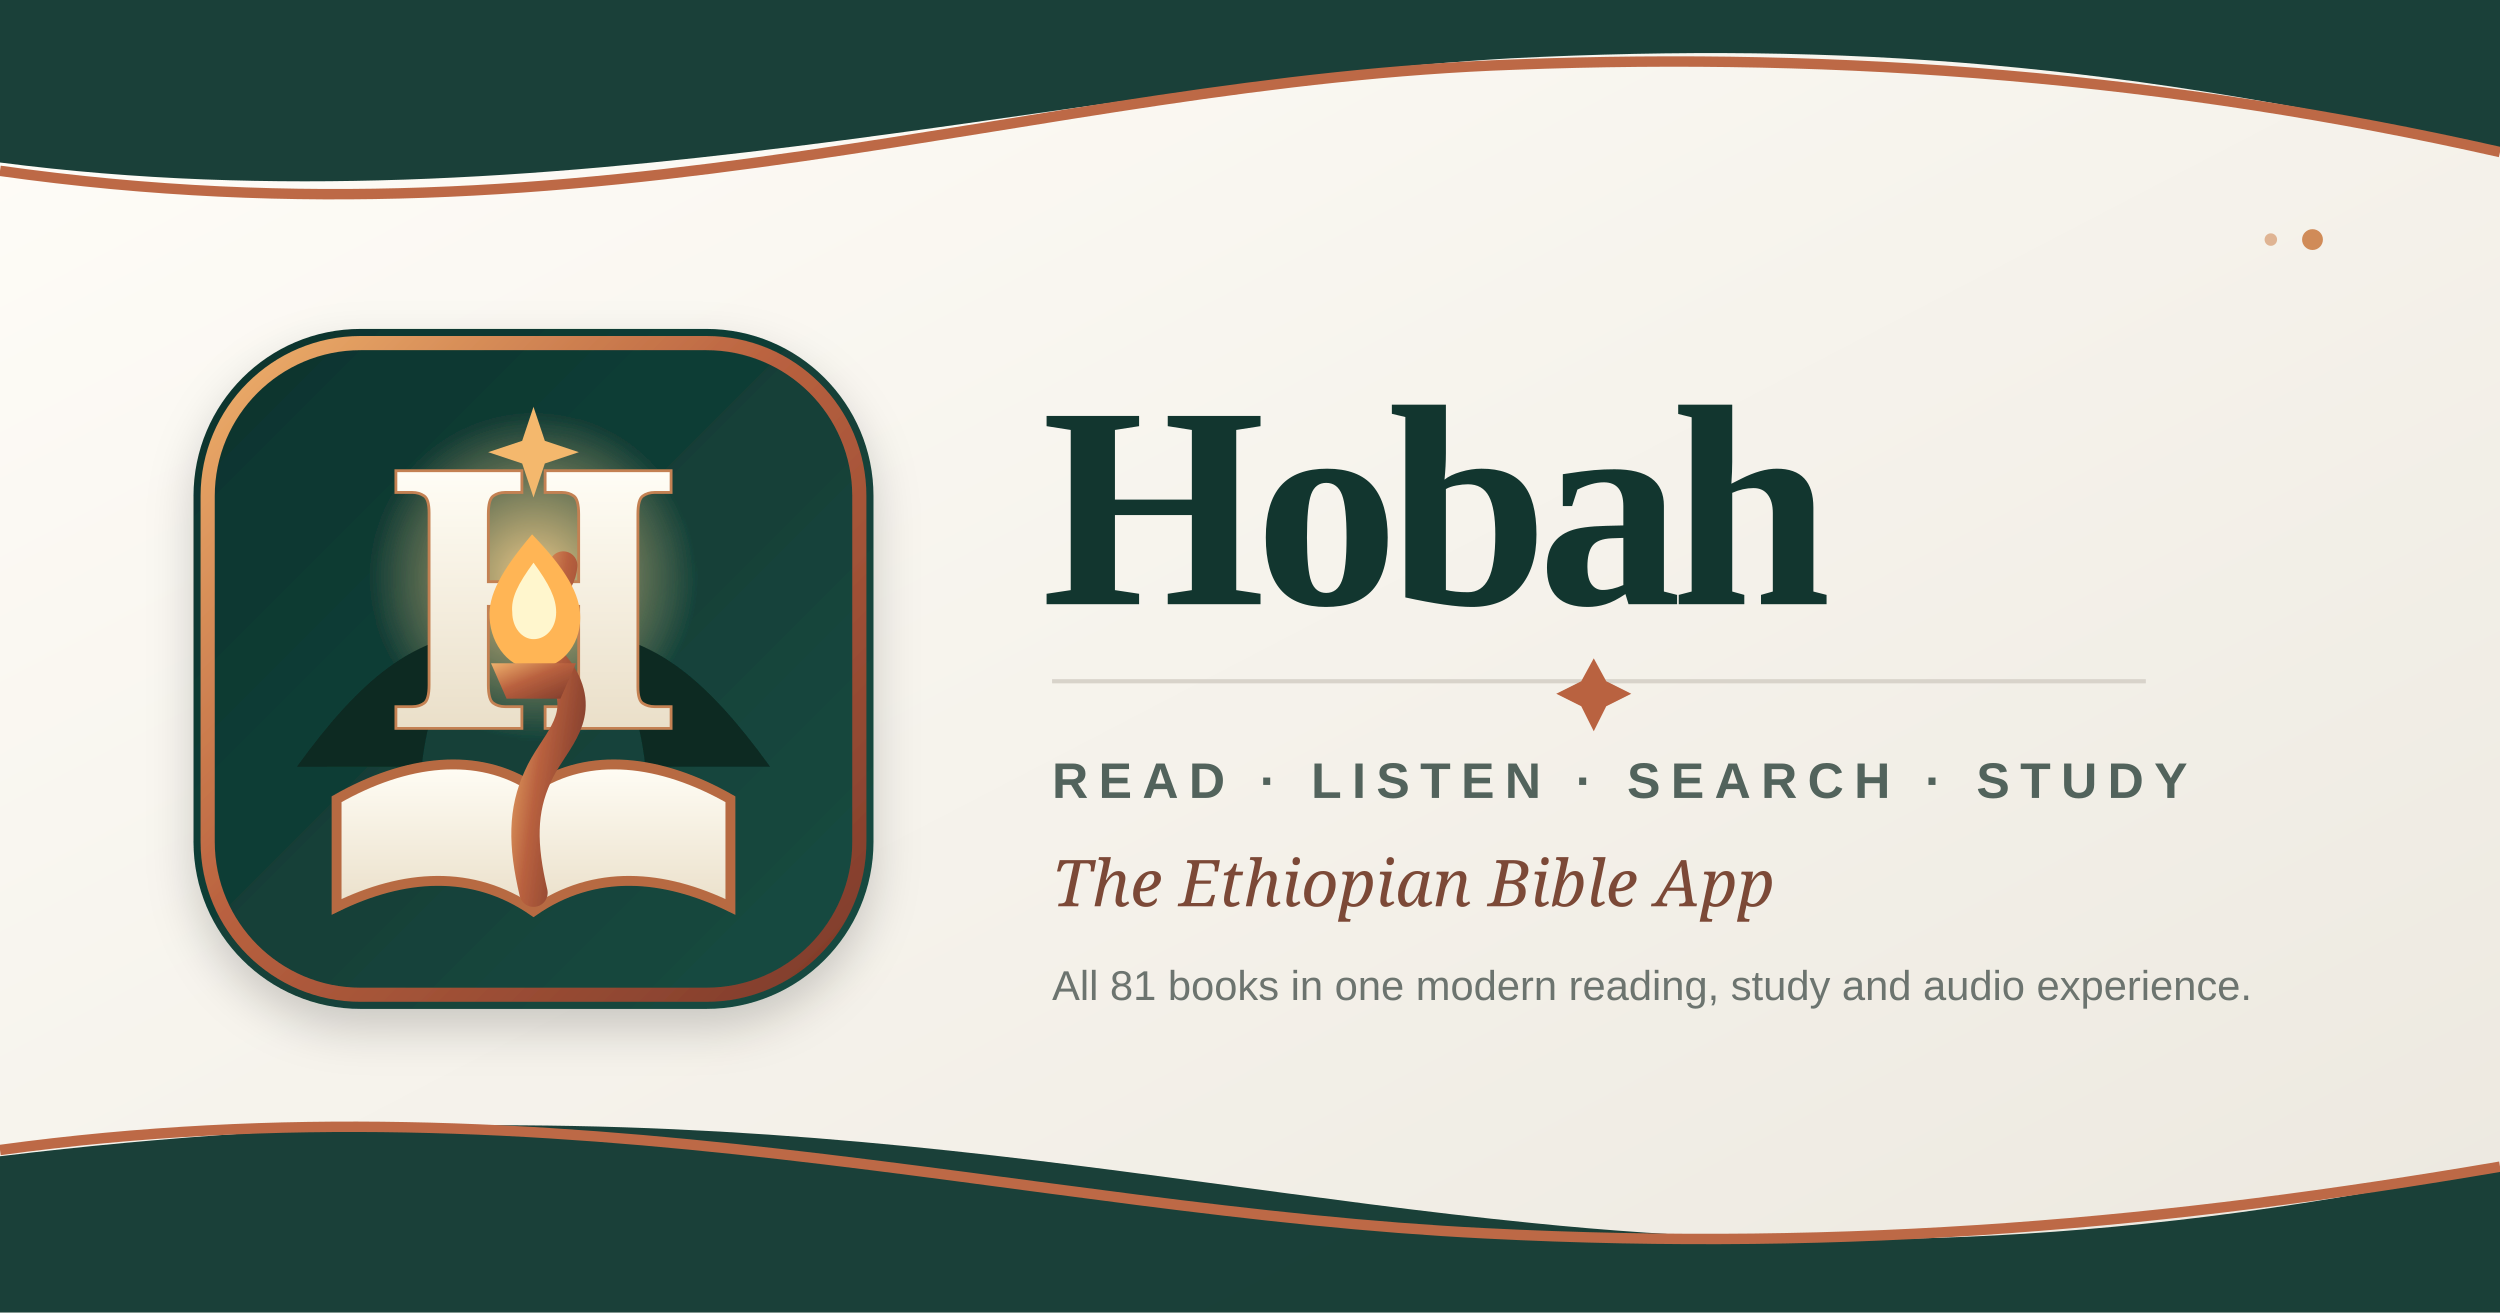
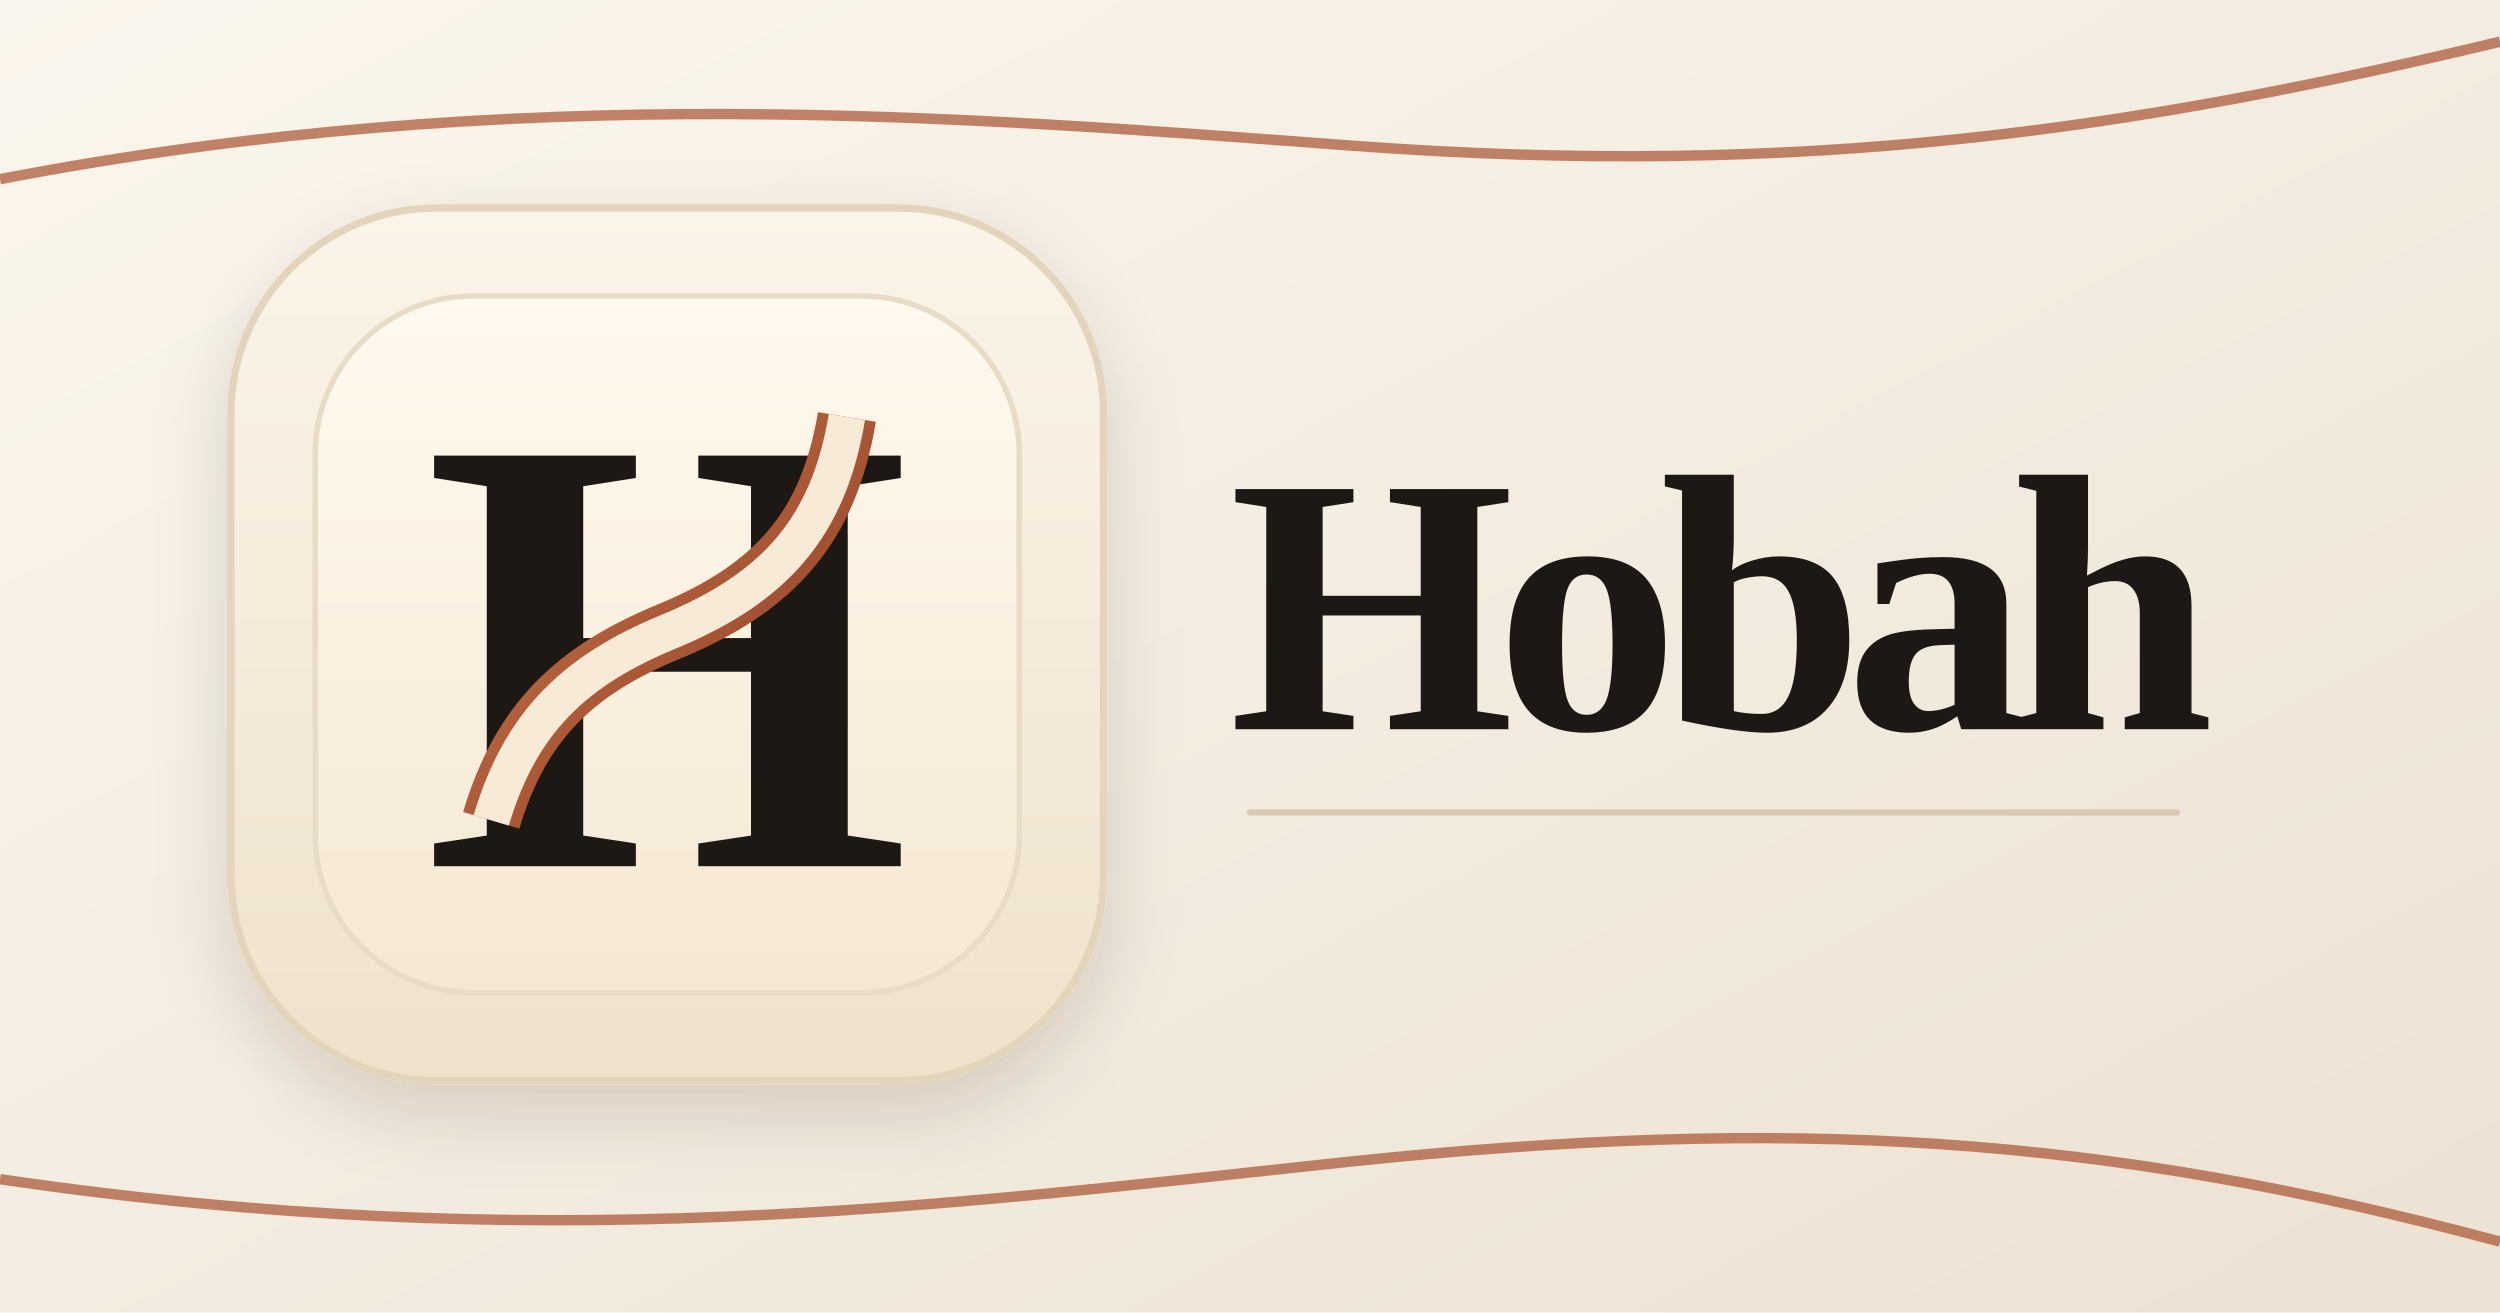
- <svg xmlns="http://www.w3.org/2000/svg" viewBox="0 0 1200 630" role="img" aria-label="Hobah — The Ethiopian Bible App">
+ <svg xmlns="http://www.w3.org/2000/svg" viewBox="0 0 1200 630" role="img" aria-label="Hobah">
  <defs>
    <linearGradient id="paper" x1="0" y1="0" x2="1" y2="1">
-       <stop stop-color="#fffdf8" />
-       <stop offset="1" stop-color="#ece8df" />
+       <stop stop-color="#FBF6ED" />
+       <stop offset="1" stop-color="#ECE2D3" />
    </linearGradient>
-     <linearGradient id="green" x1="0" y1="0" x2="1" y2="1">
-       <stop stop-color="#0d332d" />
-       <stop offset="1" stop-color="#174c42" />
+     <linearGradient id="cream" x1="0" y1="0" x2="0" y2="1">
+       <stop stop-color="#FBF4E8" />
+       <stop offset="1" stop-color="#EFE2CC" />
+     </linearGradient>
+     <linearGradient id="inner" x1="0" y1="0" x2="0" y2="1">
+       <stop stop-color="#FFF9EE" />
+       <stop offset="1" stop-color="#F5E8D3" />
    </linearGradient>
    <linearGradient id="copper" x1="0" y1="0" x2="1" y2="1">
-       <stop stop-color="#efb16c" />
-       <stop offset=".45" stop-color="#b9613f" />
-       <stop offset="1" stop-color="#7d3a2a" />
+       <stop stop-color="#C8754E" />
+       <stop offset=".55" stop-color="#A95635" />
+       <stop offset="1" stop-color="#7D3E2C" />
    </linearGradient>
-     <linearGradient id="ivory" x1="0" y1="0" x2="0" y2="1">
-       <stop stop-color="#fffdf5" />
-       <stop offset="1" stop-color="#eadfc9" />
-     </linearGradient>
-     <radialGradient id="glow">
-       <stop stop-color="#ffd48e" stop-opacity=".9" />
-       <stop offset="1" stop-color="#ffd48e" stop-opacity="0" />
-     </radialGradient>
-     <filter id="shadow" x="-40%" y="-40%" width="180%" height="180%">
-       <feDropShadow dx="0" dy="14" stdDeviation="16" flood-color="#071a16" flood-opacity=".18" />
+     <filter id="shadow" x="-30%" y="-30%" width="160%" height="160%">
+       <feDropShadow dx="0" dy="16" stdDeviation="20" flood-color="#2A1D16" flood-opacity=".14" />
    </filter>
  </defs>
  <rect width="1200" height="630" fill="url(#paper)" />
-   <path d="M0 0h1200v72C1020 30 886 20 725 28 514 40 262 112 0 78Z" fill="#153c35" opacity=".98" />
-   <path d="M0 630h1200v-70c-173 37-318 42-465 27-209-21-404-72-735-32Z" fill="#153c35" opacity=".98" />
-   <path d="M0 82C291 123 495 39 727 31c158-6 314 6 473 42" fill="none" stroke="#bd6946" stroke-width="5" />
-   <path d="M0 552c272-37 490 29 713 40 177 9 329-5 487-32" fill="none" stroke="#bd6946" stroke-width="5" />
-   <g transform="translate(82 147) scale(.68)" filter="url(#shadow)">
-     <rect x="16" y="16" width="480" height="480" rx="118" fill="url(#green)" />
-     <rect x="26" y="26" width="460" height="460" rx="108" fill="none" stroke="url(#copper)" stroke-width="10" />
-     <circle cx="256" cy="191" r="116" fill="url(#glow)" />
-     <path d="M89 325c47-65 82-89 126-95-24 30-34 59-38 95H89Zm334 0c-47-65-82-89-126-95 24 30 34 59 38 95h88Z" fill="#082720" opacity=".92" />
-     <path d="M117 348c49-28 100-34 139-8 39-26 90-20 139 8v76c-47-23-96-27-139 3-43-30-92-26-139-3Z" fill="url(#ivory)" stroke="#b76b43" stroke-width="7" />
-     <text x="256" y="297" text-anchor="middle" font-family="Georgia,serif" font-size="252" font-weight="700" fill="url(#ivory)" stroke="#c48152" stroke-width="4" paint-order="stroke">H</text>
-     <path d="M256 414c-8-34-8-58 3-82 10-23 33-39 20-67-8-18-28-25-22-45 4-14 19-22 20-37" fill="none" stroke="url(#copper)" stroke-width="20" stroke-linecap="round" />
-     <path d="M255 161c-22 26-31 43-30 59 1 20 15 36 31 36 19 0 33-16 33-36 0-17-10-34-34-59Z" fill="#ffb554" />
-     <path d="M256 181c-11 15-16 25-15 35 0 11 7 19 15 19 9 0 16-8 16-19 0-10-5-20-16-35Z" fill="#fff6cd" />
-     <path d="M226 252h60l-11 25h-38Z" fill="url(#copper)" />
-     <path d="M256 71l8 24 24 8-24 8-8 24-8-24-24-8 24-8Z" fill="#f4b86d" />
+   <path d="M0 86 C250 38 462 56 650 70 C866 86 1025 62 1200 20" fill="none" stroke="#A95635" stroke-width="5" opacity=".72" />
+   <path d="M0 566 C258 604 448 579 644 558 C861 535 1010 545 1200 596" fill="none" stroke="#A95635" stroke-width="5" opacity=".72" />
+   <g transform="translate(95 84) scale(.88)">
+     <rect x="18" y="18" width="476" height="476" rx="112" fill="url(#cream)" stroke="#E3D4BC" stroke-width="4" filter="url(#shadow)" />
+     <rect x="64" y="66" width="384" height="380" rx="86" fill="url(#inner)" stroke="#E8DCC9" stroke-width="3" />
+     <text x="256" y="377" text-anchor="middle" font-family="Georgia, 'Times New Roman', serif" font-size="342" font-weight="700" fill="#1E1814" letter-spacing="-18">H</text>
+     <path d="M160 352 C176 298 206 270 257 249 C315 225 344 192 354 132" fill="none" stroke="url(#copper)" stroke-width="32" stroke-linecap="butt" />
+     <path d="M160 352 C176 298 206 270 257 249 C315 225 344 192 354 132" fill="none" stroke="#F7EBD7" stroke-width="20" stroke-linecap="butt" />
  </g>
-   <text x="500" y="290" font-family="Georgia, 'Times New Roman', serif" font-size="138" font-weight="700" letter-spacing="-5" fill="#12362f">Hobah</text>
-   <path d="M505 327h525" stroke="#d8d3ca" stroke-width="2" />
-   <path d="M505 327h145" stroke="url(#copper)" stroke-width="6" stroke-linecap="round" />
-   <path d="M765 316l6 11 12 6-12 6-6 12-6-12-12-6 12-6Z" fill="#b96240" />
-   <text x="505" y="383" font-family="Arial, Helvetica, sans-serif" font-size="24" font-weight="700" letter-spacing="5" fill="#52635c">READ · LISTEN · SEARCH · STUDY</text>
-   <text x="505" y="435" font-family="Georgia,serif" font-size="31" font-style="italic" fill="#7c4937">The Ethiopian Bible App</text>
-   <text x="505" y="480" font-family="Arial, Helvetica, sans-serif" font-size="20" fill="#6c746f">All 81 books in one modern reading, study and audio experience.</text>
-   <circle cx="1110" cy="115" r="5" fill="#d08b58" />
-   <circle cx="1090" cy="115" r="3" fill="#d08b58" opacity=".6" />
+   <text x="590" y="350" font-family="Georgia, 'Times New Roman', serif" font-size="176" font-weight="700" letter-spacing="-9" fill="#1E1814">Hobah</text>
+   <path d="M600 390 H1045" stroke="#D8C9B4" stroke-width="3" stroke-linecap="round" />
+   <path d="M600 390 H765" stroke="url(#copper)" stroke-width="9" stroke-linecap="round" />
</svg>
